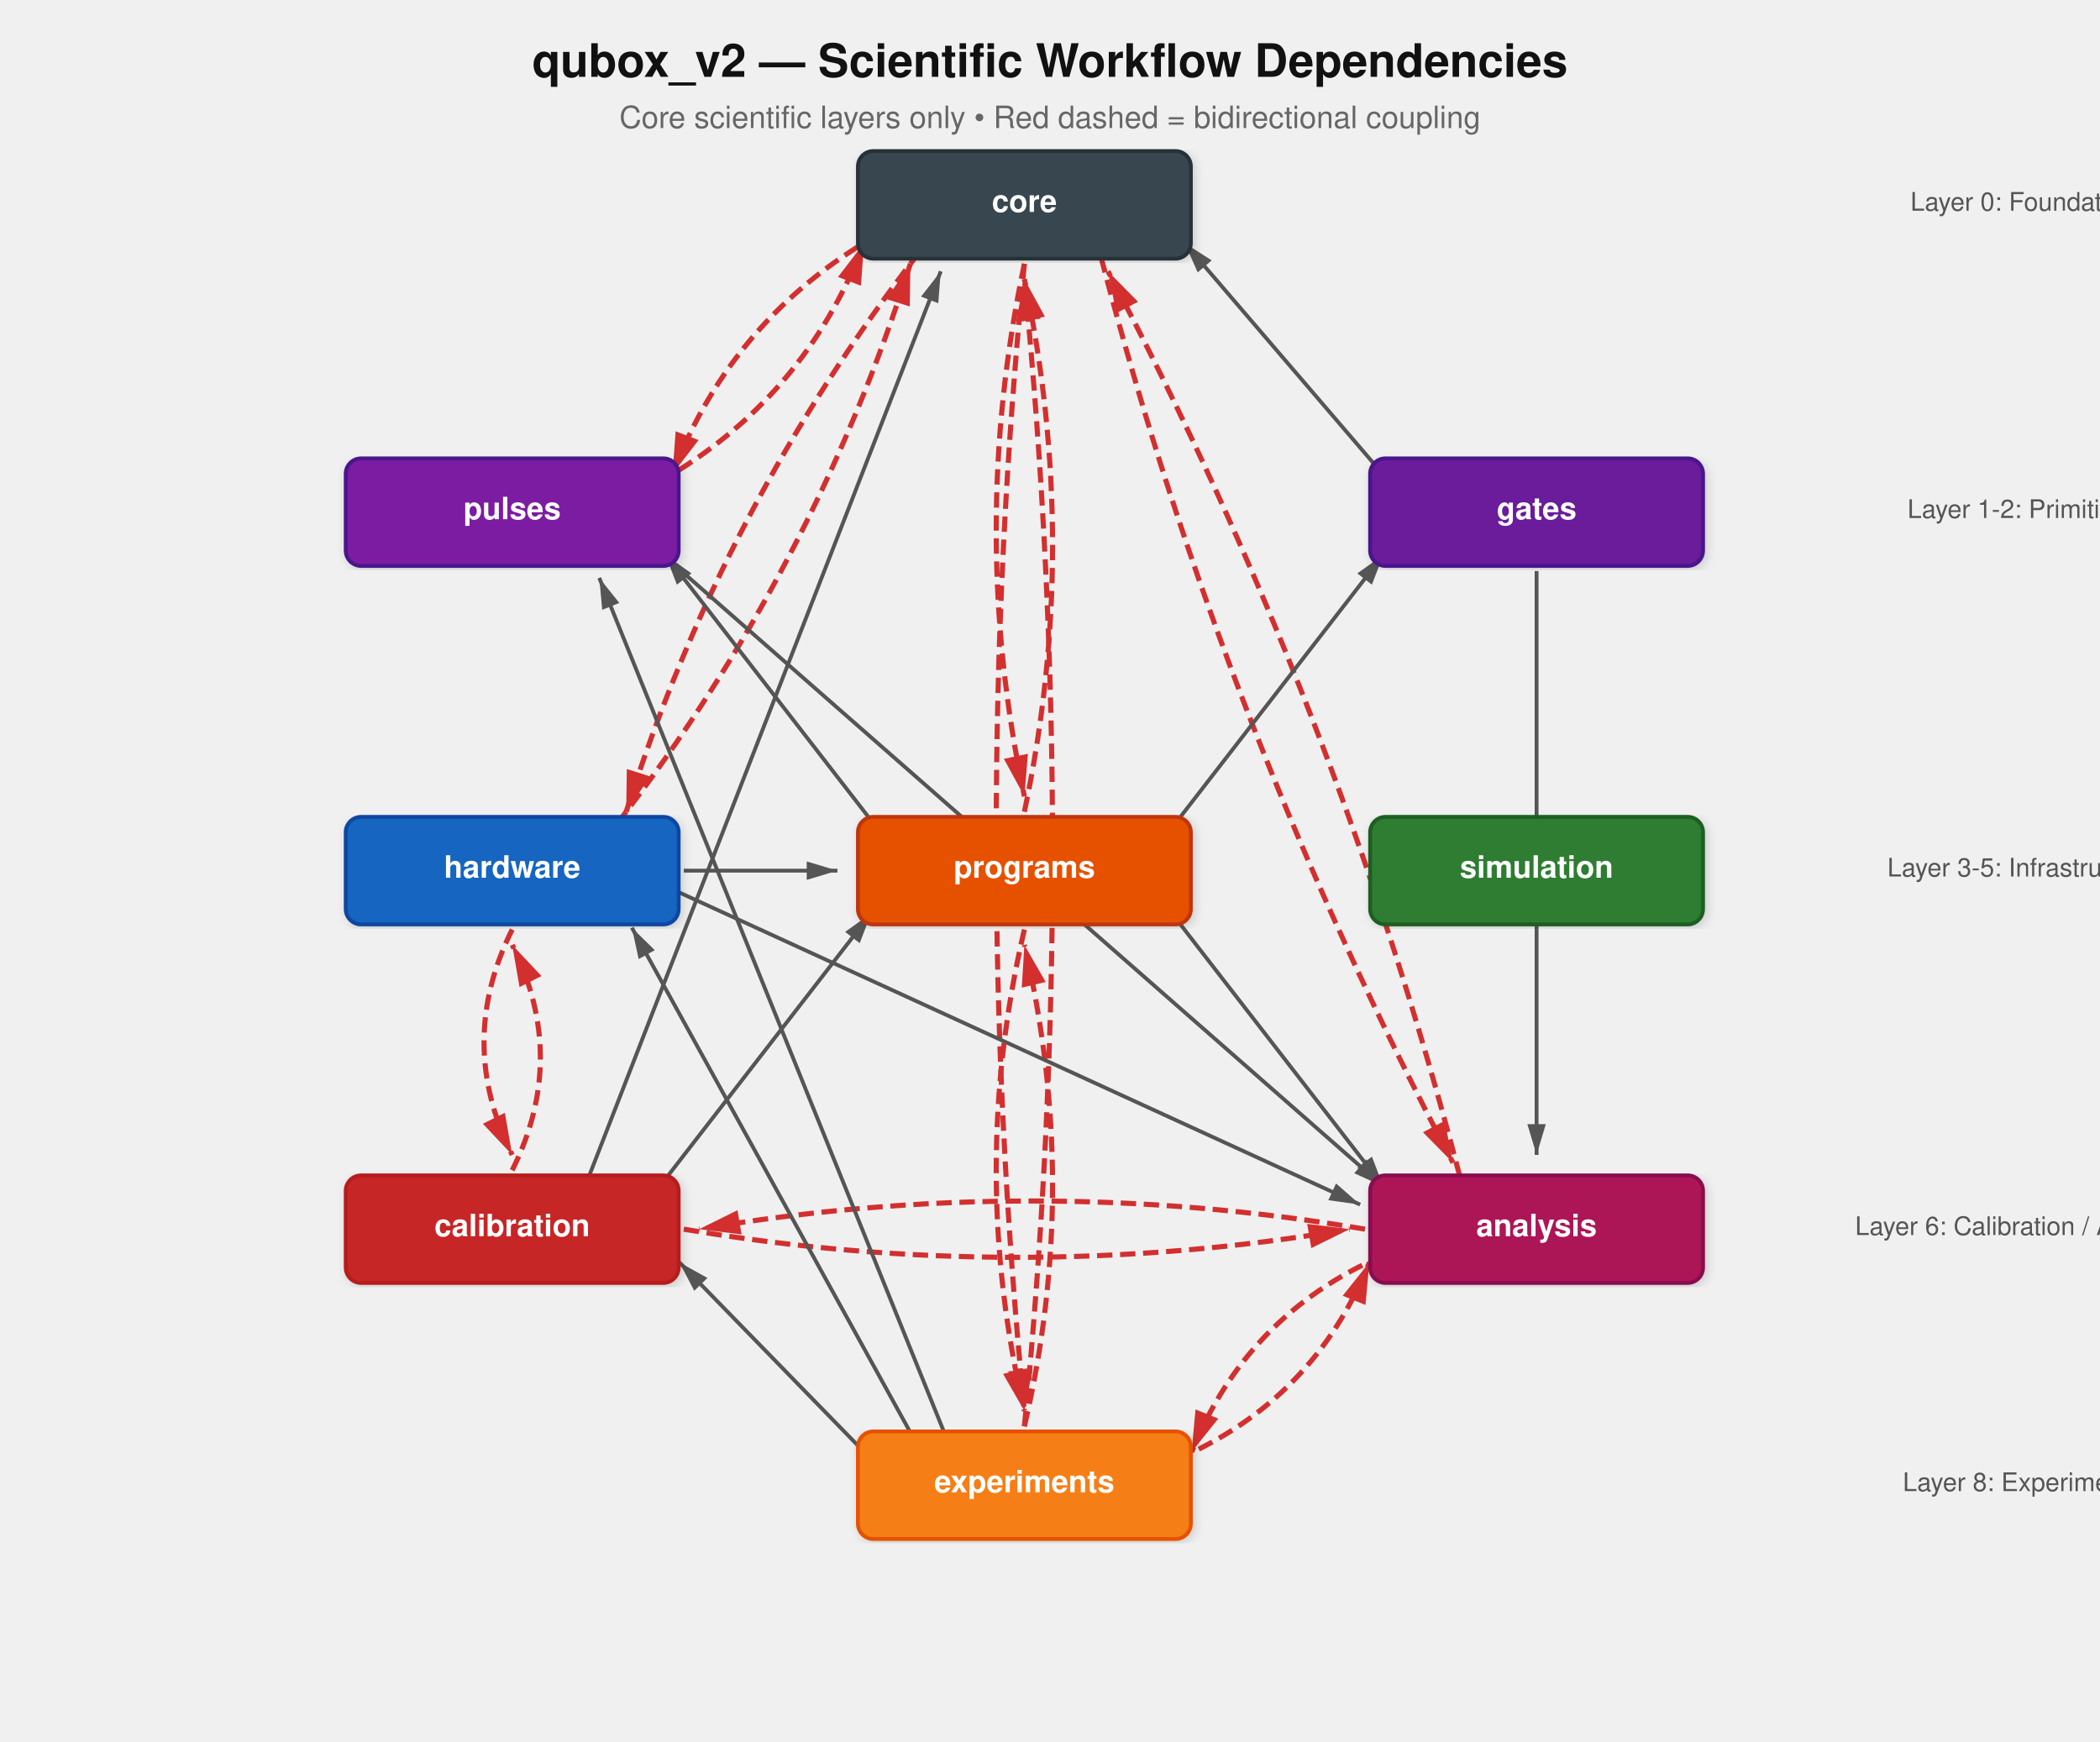
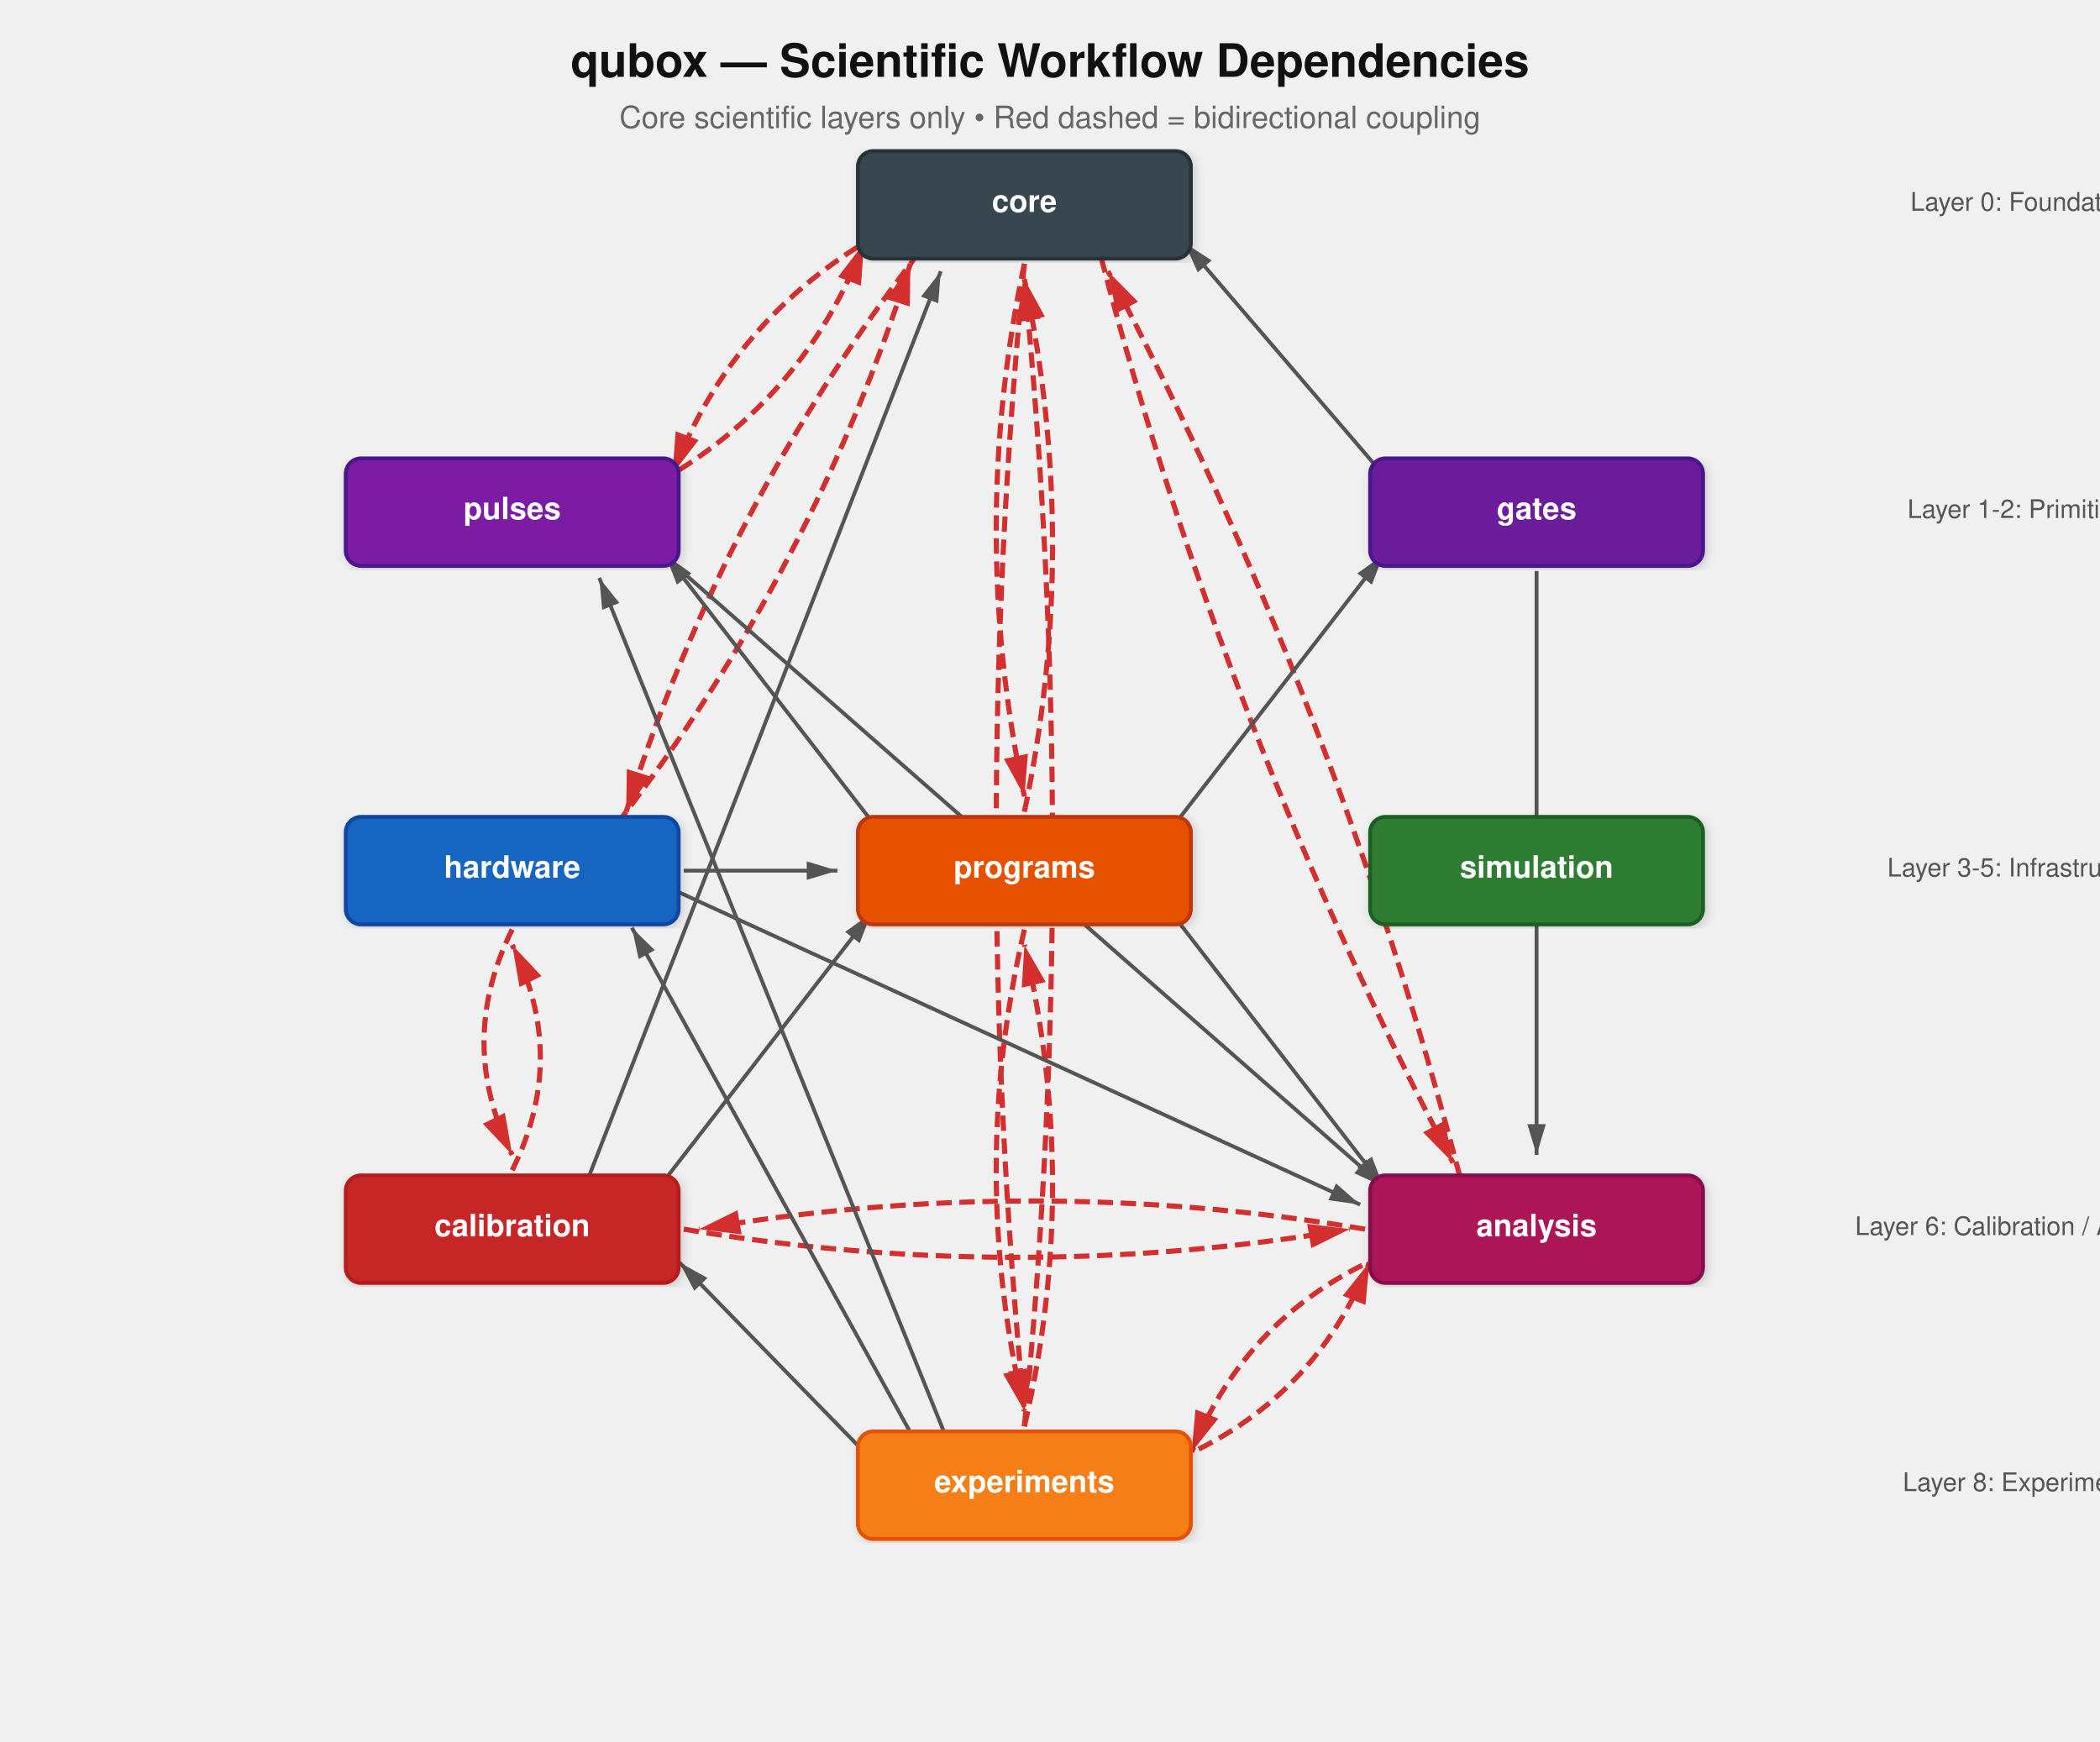
<svg xmlns="http://www.w3.org/2000/svg" width="820" height="680" viewBox="0 0 820 680" font-family="Segoe UI, Helvetica, Arial, sans-serif">
  <style>
    text { font-size: 13px; fill: #222; }
    .title { font-size: 18px; font-weight: bold; fill: #111; }
    .subtitle { font-size: 12px; fill: #666; }
    .node-label { font-size: 12px; fill: #fff; font-weight: 600; text-anchor: middle; dominant-baseline: central; }
    .node-label-dark { font-size: 12px; fill: #222; font-weight: 600; text-anchor: middle; dominant-baseline: central; }
    .small-label { font-size: 10px; fill: #555; text-anchor: middle; dominant-baseline: central; }
    .edge { stroke-width: 1.5; fill: none; }
    .edge-cycle { stroke-width: 2; fill: none; stroke-dasharray: 6,3; }
    .metric { font-size: 10px; fill: #888; text-anchor: middle; }
  </style>
  <defs>
    <marker id="arrow" viewBox="0 0 10 6" refX="10" refY="3" markerWidth="8" markerHeight="6" orient="auto">
      <path d="M0,0 L10,3 L0,6 Z" fill="#555" />
    </marker>
    <marker id="arrow-red" viewBox="0 0 10 6" refX="10" refY="3" markerWidth="8" markerHeight="6" orient="auto">
      <path d="M0,0 L10,3 L0,6 Z" fill="#d32f2f" />
    </marker>
    <marker id="arrow-orange" viewBox="0 0 10 6" refX="10" refY="3" markerWidth="8" markerHeight="6" orient="auto">
      <path d="M0,0 L10,3 L0,6 Z" fill="#e65100" />
    </marker>
    <marker id="arrow-green" viewBox="0 0 10 6" refX="10" refY="3" markerWidth="8" markerHeight="6" orient="auto">
      <path d="M0,0 L10,3 L0,6 Z" fill="#2e7d32" />
    </marker>
    <marker id="arrow-blue" viewBox="0 0 10 6" refX="10" refY="3" markerWidth="8" markerHeight="6" orient="auto">
      <path d="M0,0 L10,3 L0,6 Z" fill="#1565c0" />
    </marker>
    <filter id="shadow" x="-4%" y="-4%" width="108%" height="108%">
      <feDropShadow dx="1" dy="1" stdDeviation="2" flood-opacity="0.15" />
    </filter>
  </defs>
-   <text x="410" y="30" class="title" text-anchor="middle">qubox_v2 — Scientific Workflow Dependencies</text>
+   <text x="410" y="30" class="title" text-anchor="middle">qubox — Scientific Workflow Dependencies</text>
  <text x="410" y="50" class="subtitle" text-anchor="middle">Core scientific layers only • Red dashed = bidirectional coupling</text>
  <path d="M533.0,480.0 Q403.0,458.0 273.0,480.0" stroke="#d32f2f" class="edge-cycle" marker-end="url(#arrow-red)" />
  <path d="M570.037,459.428 Q521.847,274.713 432.647,105.938" stroke="#d32f2f" class="edge-cycle" marker-end="url(#arrow-red)" />
  <path d="M540.073,490.286 Q486.927,513.305 465.293,567.031" stroke="#d32f2f" class="edge-cycle" marker-end="url(#arrow-red)" />
  <path d="M267.0,480.0 Q397.0,502.0 527.0,480.0" stroke="#d32f2f" class="edge-cycle" marker-end="url(#arrow-red)" />
  <line x1="229.963" y1="459.428" x2="367.353" y2="105.938" stroke="#555" class="edge" marker-end="url(#arrow)" />
  <path d="M200.0,457.0 Q222.0,413.0 200.0,369.0" stroke="#d32f2f" class="edge-cycle" marker-end="url(#arrow-red)" />
  <line x1="254.889" y1="466.81" x2="340.196" y2="356.63" stroke="#555" class="edge" marker-end="url(#arrow)" />
  <path d="M429.963,100.572 Q478.153,285.287 567.353,454.062" stroke="#d32f2f" class="edge-cycle" marker-end="url(#arrow-red)" />
  <path d="M400.0,103.0 Q378.0,327.0 400.0,551.0" stroke="#d32f2f" class="edge-cycle" marker-end="url(#arrow-red)" />
  <path d="M359.149,98.23 Q282.342,197.411 244.509,317.014" stroke="#d32f2f" class="edge-cycle" marker-end="url(#arrow-red)" />
  <path d="M400.0,103.0 Q378.0,207.0 400.0,311.0" stroke="#d32f2f" class="edge-cycle" marker-end="url(#arrow-red)" />
  <path d="M342.548,91.833 Q285.871,124.136 262.597,185.08" stroke="#d32f2f" class="edge-cycle" marker-end="url(#arrow-red)" />
  <path d="M459.927,569.714 Q513.073,546.695 534.707,492.969" stroke="#d32f2f" class="edge-cycle" marker-end="url(#arrow-red)" />
  <line x1="340.073" y1="569.714" x2="265.293" y2="492.969" stroke="#555" class="edge" marker-end="url(#arrow)" />
  <path d="M400.0,557.0 Q422.0,333.0 400.0,109.0" stroke="#d32f2f" class="edge-cycle" marker-end="url(#arrow-red)" />
  <line x1="357.108" y1="562.331" x2="246.733" y2="362.278" stroke="#555" class="edge" marker-end="url(#arrow)" />
  <path d="M400.0,557.0 Q422.0,463.0 400.0,369.0" stroke="#d32f2f" class="edge-cycle" marker-end="url(#arrow-red)" />
  <line x1="368.795" y1="559.647" x2="233.999" y2="225.663" stroke="#555" class="edge" marker-end="url(#arrow)" />
  <line x1="600.0" y1="223.0" x2="600.0" y2="451.0" stroke="#555" class="edge" marker-end="url(#arrow)" />
  <line x1="542.548" y1="188.167" x2="462.597" y2="94.92" stroke="#555" class="edge" marker-end="url(#arrow)" />
  <line x1="263.239" y1="347.598" x2="531.098" y2="470.42" stroke="#555" class="edge" marker-end="url(#arrow)" />
  <path d="M200.0,363.0 Q178.0,407.0 200.0,451.0" stroke="#d32f2f" class="edge-cycle" marker-end="url(#arrow-red)" />
  <path d="M240.851,321.77 Q317.658,222.589 355.491,102.986" stroke="#d32f2f" class="edge-cycle" marker-end="url(#arrow-red)" />
  <line x1="267.0" y1="340.0" x2="327.0" y2="340.0" stroke="#555" class="edge" marker-end="url(#arrow)" />
  <line x1="454.889" y1="353.19" x2="540.196" y2="463.37" stroke="#555" class="edge" marker-end="url(#arrow)" />
  <path d="M400.0,317.0 Q422.0,213.0 400.0,109.0" stroke="#d32f2f" class="edge-cycle" marker-end="url(#arrow-red)" />
  <path d="M400.0,363.0 Q378.0,457.0 400.0,551.0" stroke="#d32f2f" class="edge-cycle" marker-end="url(#arrow-red)" />
  <line x1="454.889" y1="326.81" x2="540.196" y2="216.63" stroke="#555" class="edge" marker-end="url(#arrow)" />
  <line x1="345.111" y1="326.81" x2="259.804" y2="216.63" stroke="#555" class="edge" marker-end="url(#arrow)" />
  <line x1="254.889" y1="213.19" x2="540.196" y2="463.37" stroke="#555" class="edge" marker-end="url(#arrow)" />
  <path d="M257.452,188.167 Q314.129,155.864 337.403,94.92" stroke="#d32f2f" class="edge-cycle" marker-end="url(#arrow-red)" />
  <rect x="335.0" y="59.0" width="130" height="42" rx="6" fill="#37474f" stroke="#263238" stroke-width="1.5" opacity="1.0" filter="url(#shadow)" />
  <text x="400" y="80" class="node-label">core</text>
  <rect x="135.0" y="179.0" width="130" height="42" rx="6" fill="#7b1fa2" stroke="#4a148c" stroke-width="1.5" opacity="1.0" filter="url(#shadow)" />
  <text x="200" y="200" class="node-label">pulses</text>
  <rect x="535.0" y="179.0" width="130" height="42" rx="6" fill="#6a1b9a" stroke="#4a148c" stroke-width="1.5" opacity="1.0" filter="url(#shadow)" />
  <text x="600" y="200" class="node-label">gates</text>
  <rect x="135.0" y="319.0" width="130" height="42" rx="6" fill="#1565c0" stroke="#0d47a1" stroke-width="1.5" opacity="1.0" filter="url(#shadow)" />
  <text x="200" y="340" class="node-label">hardware</text>
  <rect x="535.0" y="319.0" width="130" height="42" rx="6" fill="#2e7d32" stroke="#1b5e20" stroke-width="1.5" opacity="1.0" filter="url(#shadow)" />
  <text x="600" y="340" class="node-label">simulation</text>
  <rect x="335.0" y="319.0" width="130" height="42" rx="6" fill="#e65100" stroke="#bf360c" stroke-width="1.5" opacity="1.0" filter="url(#shadow)" />
  <text x="400" y="340" class="node-label">programs</text>
  <rect x="135.0" y="459.0" width="130" height="42" rx="6" fill="#c62828" stroke="#b71c1c" stroke-width="1.5" opacity="1.0" filter="url(#shadow)" />
  <text x="200" y="480" class="node-label">calibration</text>
  <rect x="535.0" y="459.0" width="130" height="42" rx="6" fill="#ad1457" stroke="#880e4f" stroke-width="1.5" opacity="1.0" filter="url(#shadow)" />
  <text x="600" y="480" class="node-label">analysis</text>
  <rect x="335.0" y="559.0" width="130" height="42" rx="6" fill="#f57f17" stroke="#e65100" stroke-width="1.5" opacity="1.0" filter="url(#shadow)" />
  <text x="400" y="580" class="node-label">experiments</text>
  <text x="790" y="80" class="small-label" text-anchor="end" fill="#aaa">Layer 0: Foundation</text>
  <text x="790" y="200" class="small-label" text-anchor="end" fill="#aaa">Layer 1-2: Primitives</text>
  <text x="790" y="340" class="small-label" text-anchor="end" fill="#aaa">Layer 3-5: Infrastructure</text>
  <text x="790" y="480" class="small-label" text-anchor="end" fill="#aaa">Layer 6: Calibration / Analysis</text>
  <text x="790" y="580" class="small-label" text-anchor="end" fill="#aaa">Layer 8: Experiments</text>
</svg>
